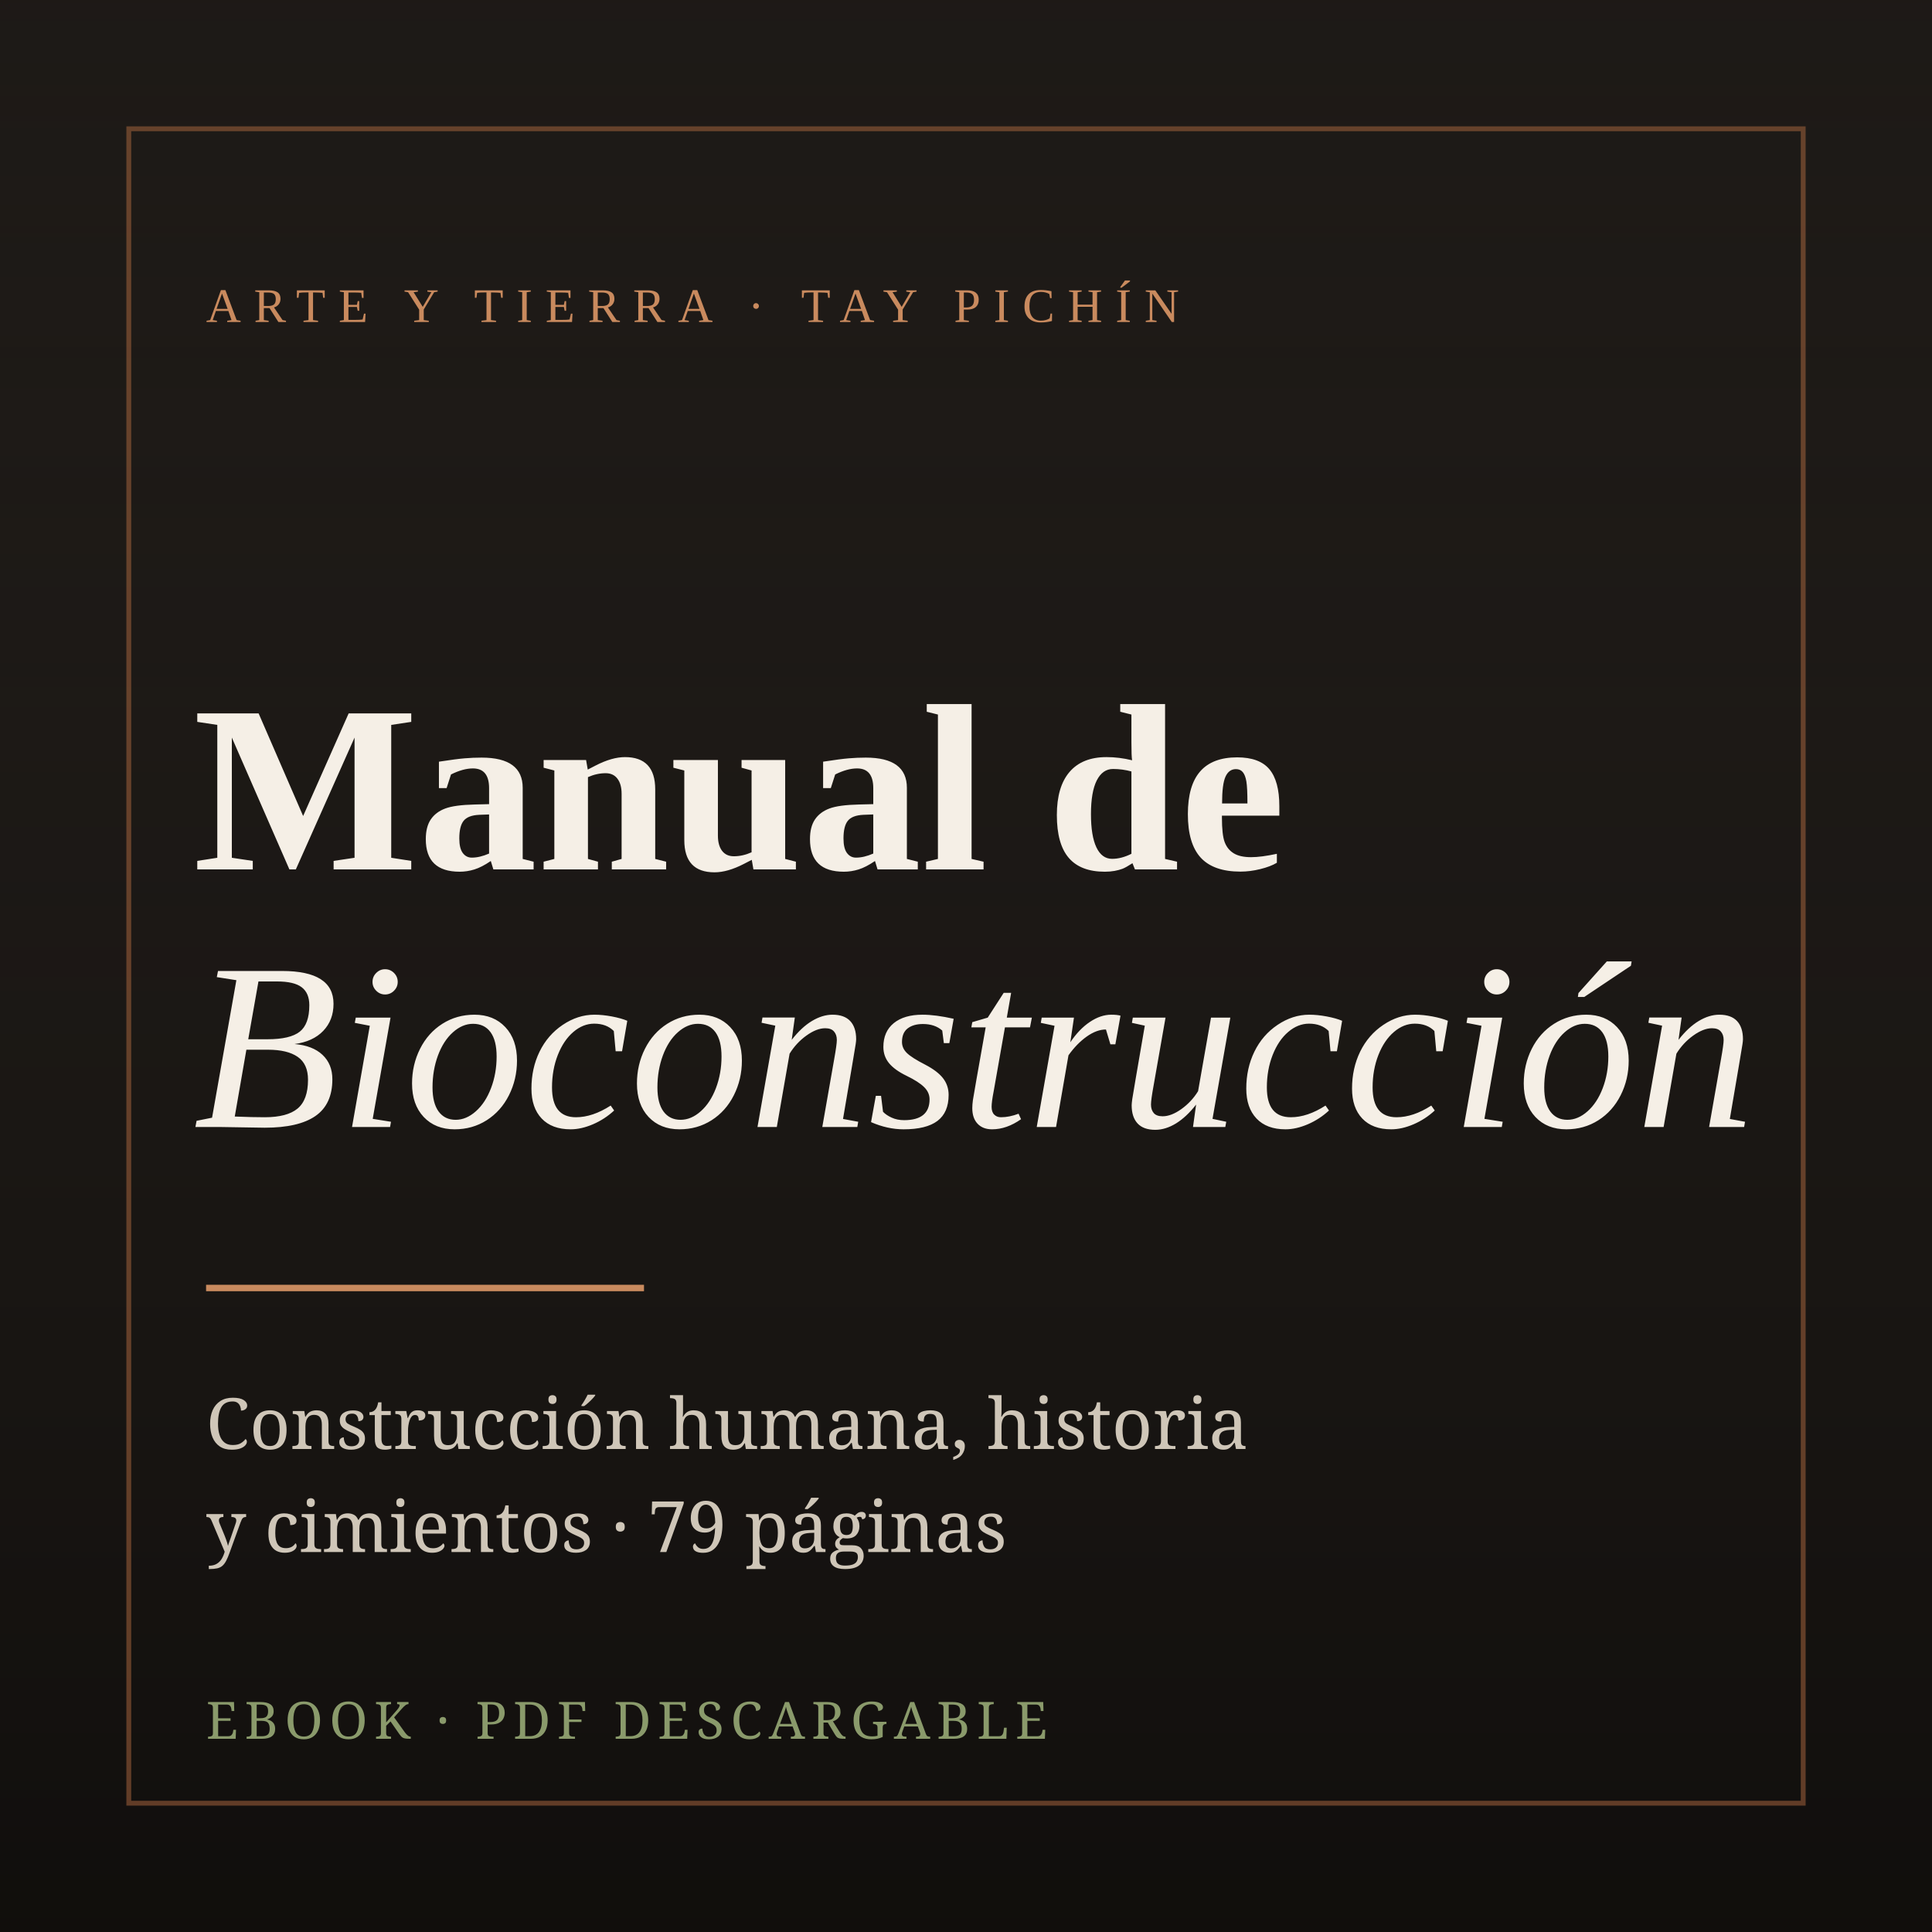
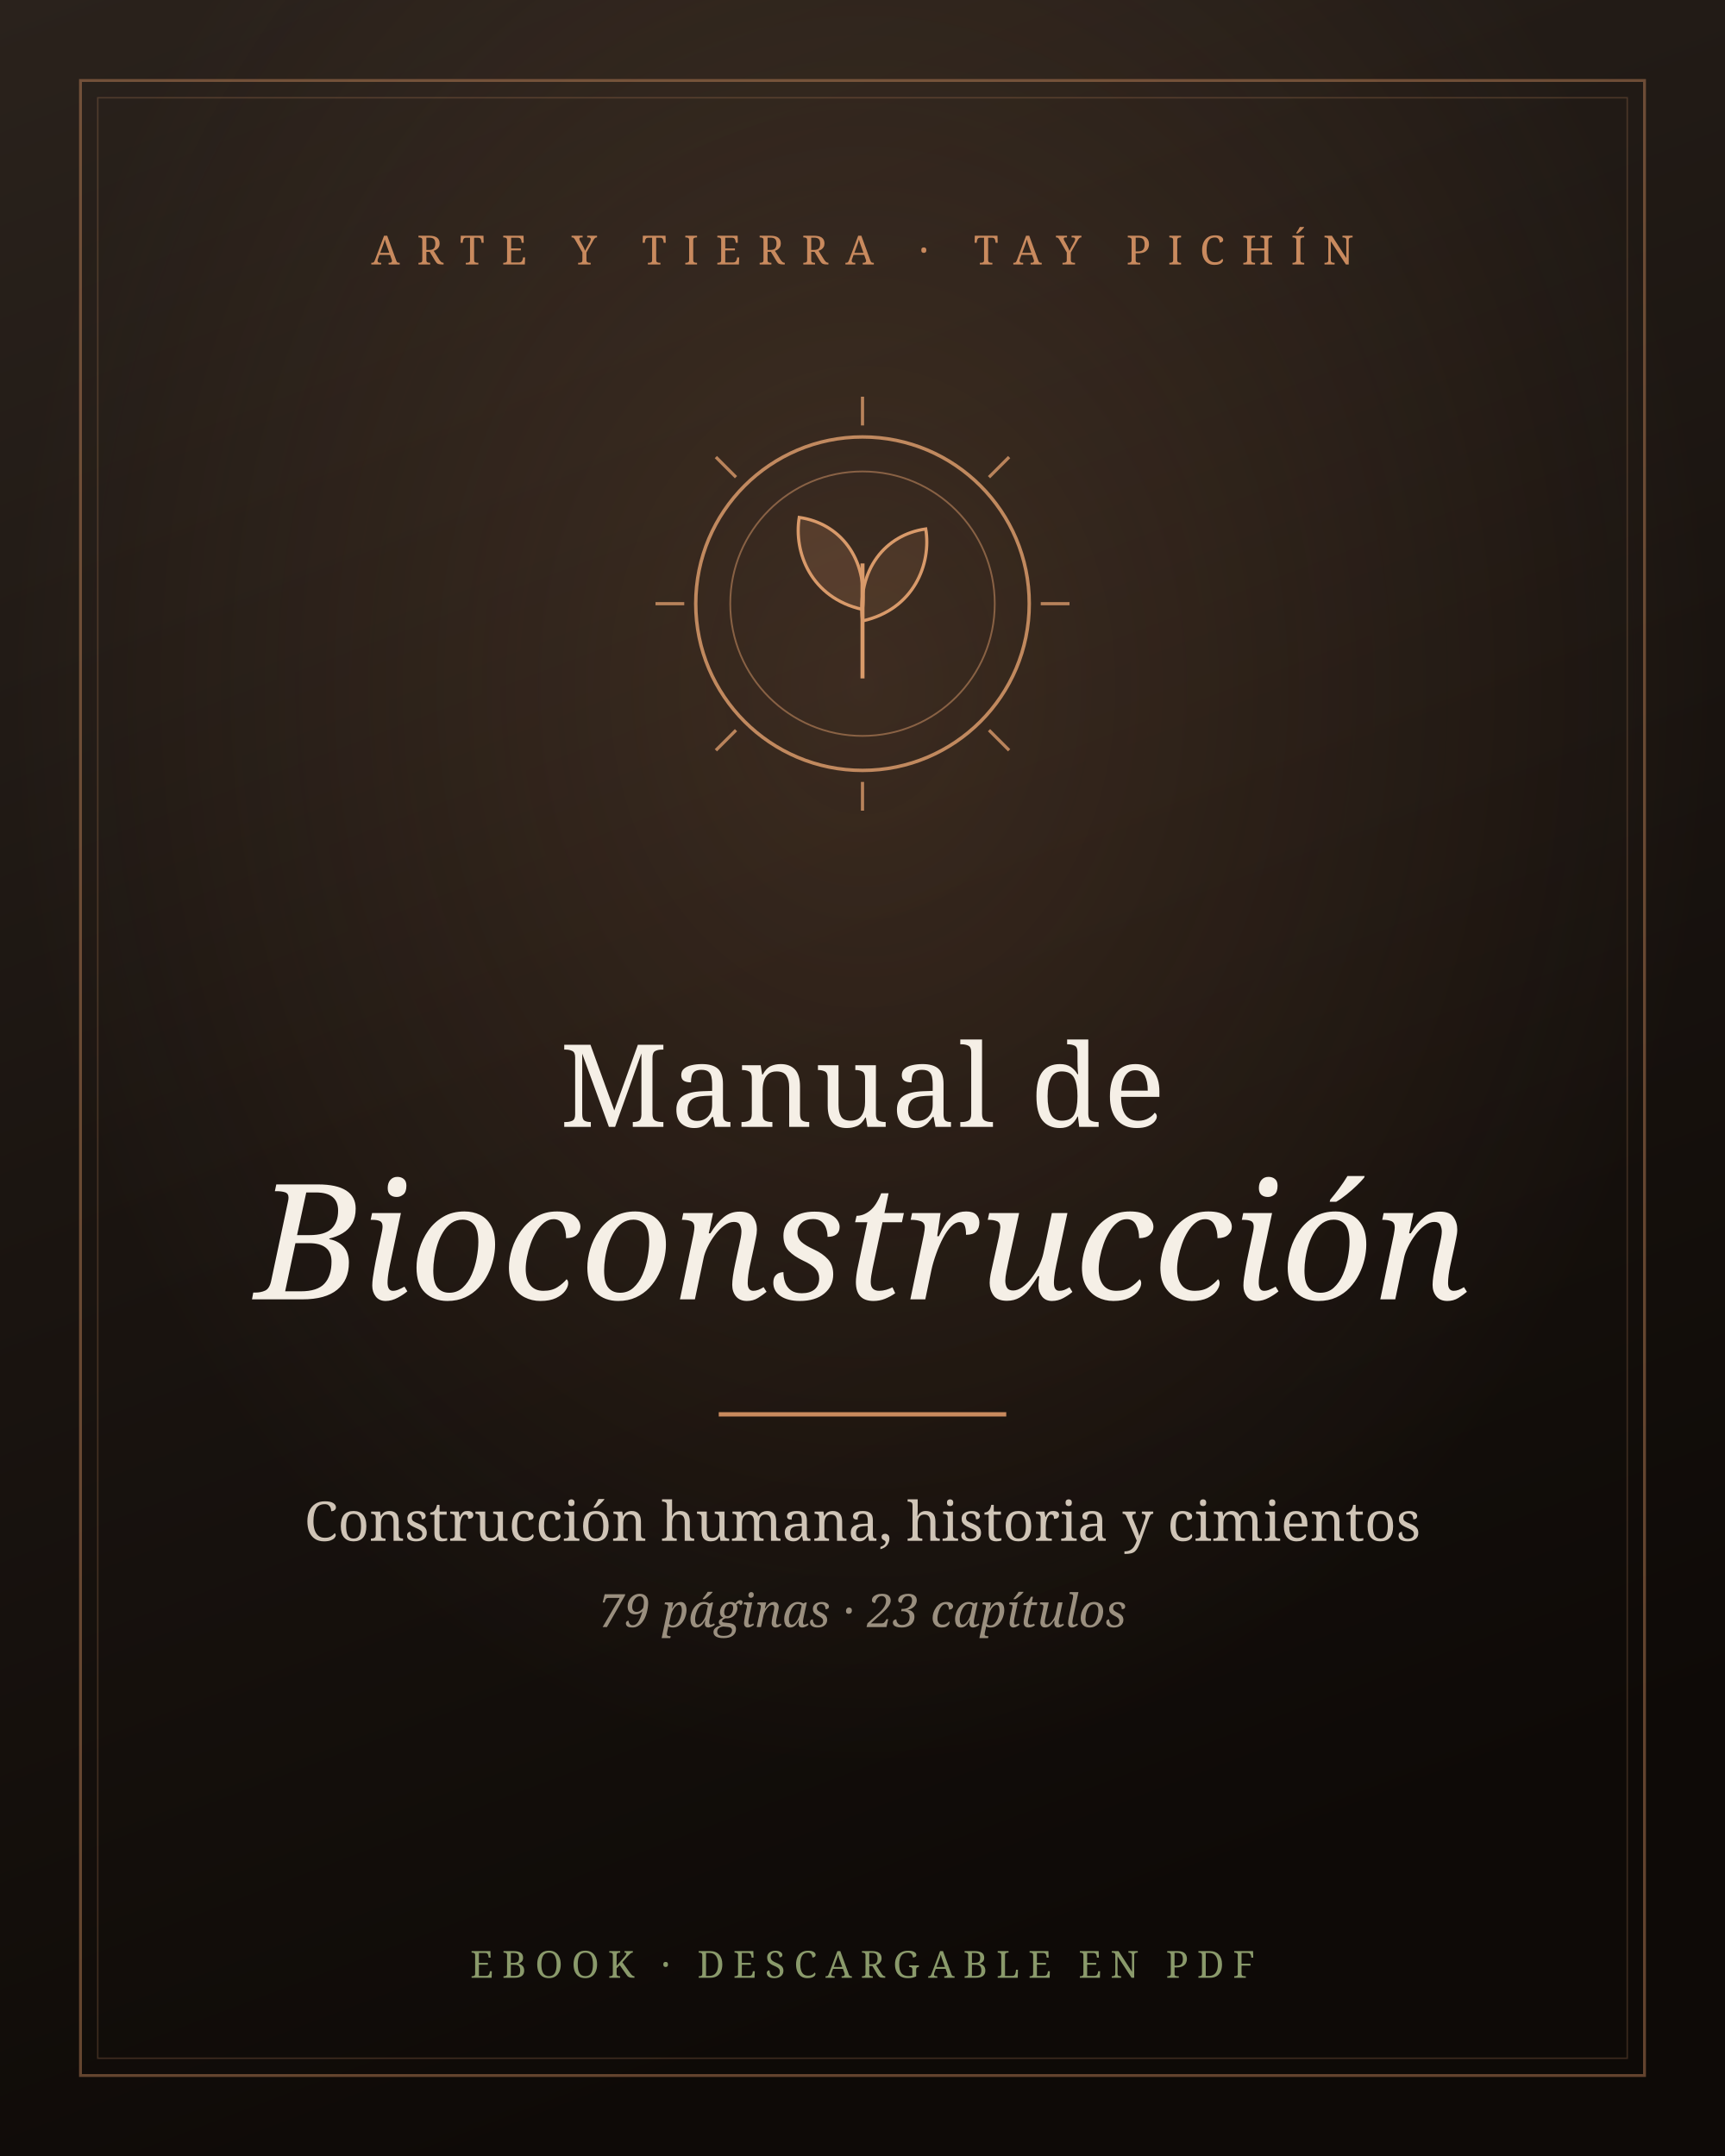
- <svg xmlns="http://www.w3.org/2000/svg" viewBox="0 0 600 600" width="600" height="600" role="img" aria-label="Manual de Bioconstrucción — Arte y Tierra">
-   <rect width="600" height="600" fill="#1a1714" />
-   <rect x="0" y="0" width="600" height="600" fill="url(#g)" />
+ <svg xmlns="http://www.w3.org/2000/svg" viewBox="0 0 600 750" width="600" height="750" role="img" aria-label="Manual de Bioconstrucción — Arte y Tierra">
  <defs>
-     <linearGradient id="g" x1="0" y1="0" x2="0" y2="1">
-       <stop offset="0" stop-color="#2a2420" stop-opacity="0.2" />
-       <stop offset="1" stop-color="#0f0d0b" stop-opacity="0.9" />
+     <linearGradient id="bg" x1="0" y1="0" x2="0.3" y2="1">
+       <stop offset="0" stop-color="#2a221c" />
+       <stop offset="0.55" stop-color="#1a1410" />
+       <stop offset="1" stop-color="#0e0a07" />
    </linearGradient>
+     <radialGradient id="glow" cx="0.5" cy="0.32" r="0.5">
+       <stop offset="0" stop-color="#c98a5e" stop-opacity="0.18" />
+       <stop offset="1" stop-color="#c98a5e" stop-opacity="0" />
+     </radialGradient>
  </defs>
-   <rect x="40" y="40" width="520" height="520" fill="none" stroke="#b06a3f" stroke-width="1.5" opacity="0.5" />
-   <text x="64" y="100" fill="#c98a5e" font-family="Georgia, 'Times New Roman', serif" font-size="15" letter-spacing="4" text-transform="uppercase">ARTE Y TIERRA · TAY PICHÍN</text>
-   <text x="60" y="270" fill="#f5efe6" font-family="Georgia, 'Times New Roman', serif" font-size="74" font-weight="700">Manual de</text>
-   <text x="60" y="350" fill="#f5efe6" font-family="Georgia, 'Times New Roman', serif" font-size="74" font-style="italic">Bioconstrucción</text>
-   <line x1="64" y1="400" x2="200" y2="400" stroke="#c98a5e" stroke-width="2" />
-   <text x="64" y="450" fill="#cfc6b8" font-family="Georgia, serif" font-size="22">Construcción humana, historia</text>
-   <text x="64" y="482" fill="#cfc6b8" font-family="Georgia, serif" font-size="22">y cimientos · 79 páginas</text>
-   <text x="64" y="540" fill="#8a9a6b" font-family="Georgia, serif" font-size="16" letter-spacing="2">EBOOK · PDF DESCARGABLE</text>
+   <rect width="600" height="750" fill="url(#bg)" />
+   <rect width="600" height="750" fill="url(#glow)" />
+   <rect x="28" y="28" width="544" height="694" fill="none" stroke="#c98a5e" stroke-width="1" opacity="0.45" />
+   <rect x="34" y="34" width="532" height="682" fill="none" stroke="#c98a5e" stroke-width="0.5" opacity="0.25" />
+   <text x="300" y="92" text-anchor="middle" fill="#c98a5e" font-family="Georgia, serif" font-size="14" letter-spacing="6">ARTE Y TIERRA · TAY PICHÍN</text>
+   <g transform="translate(300 210)" stroke="#d99a6a" fill="none">
+     <circle r="58" stroke-width="1.2" opacity="0.85" />
+     <circle r="46" stroke-width="0.6" opacity="0.5" />
+     <g stroke-width="1.1" opacity="0.8">
+       <line x1="0" y1="-72" x2="0" y2="-62" />
+       <line x1="0" y1="62" x2="0" y2="72" />
+       <line x1="-72" y1="0" x2="-62" y2="0" />
+       <line x1="62" y1="0" x2="72" y2="0" />
+       <line x1="-51" y1="-51" x2="-44" y2="-44" />
+       <line x1="44" y1="44" x2="51" y2="51" />
+       <line x1="51" y1="-51" x2="44" y2="-44" />
+       <line x1="-44" y1="44" x2="-51" y2="51" />
+     </g>
+     <path d="M0 26 C0 6 0 -2 0 -14" stroke-width="1.4" />
+     <path d="M0 2 C -18 -2 -24 -18 -22 -30 C -8 -28 2 -16 0 2 Z" fill="#d99a6a" fill-opacity="0.18" stroke-width="1.1" />
+     <path d="M0 6 C 18 2 24 -14 22 -26 C 8 -24 -2 -12 0 6 Z" fill="#d99a6a" fill-opacity="0.12" stroke-width="1.1" />
+   </g>
+   <text x="300" y="392" text-anchor="middle" fill="#f5efe6" font-family="Georgia, serif" font-size="40" letter-spacing="1">Manual de</text>
+   <text x="300" y="452" text-anchor="middle" fill="#f5efe6" font-family="Georgia, serif" font-size="56" font-style="italic">Bioconstrucción</text>
+   <line x1="250" y1="492" x2="350" y2="492" stroke="#c98a5e" stroke-width="1.5" />
+   <text x="300" y="536" text-anchor="middle" fill="#cfc4b6" font-family="Georgia, serif" font-size="19">Construcción humana, historia y cimientos</text>
+   <text x="300" y="566" text-anchor="middle" fill="#9a8f7f" font-family="Georgia, serif" font-size="16" font-style="italic">79 páginas · 23 capítulos</text>
+   <text x="300" y="688" text-anchor="middle" fill="#8a9a6b" font-family="Georgia, serif" font-size="13" letter-spacing="3">EBOOK · DESCARGABLE EN PDF</text>
</svg>
